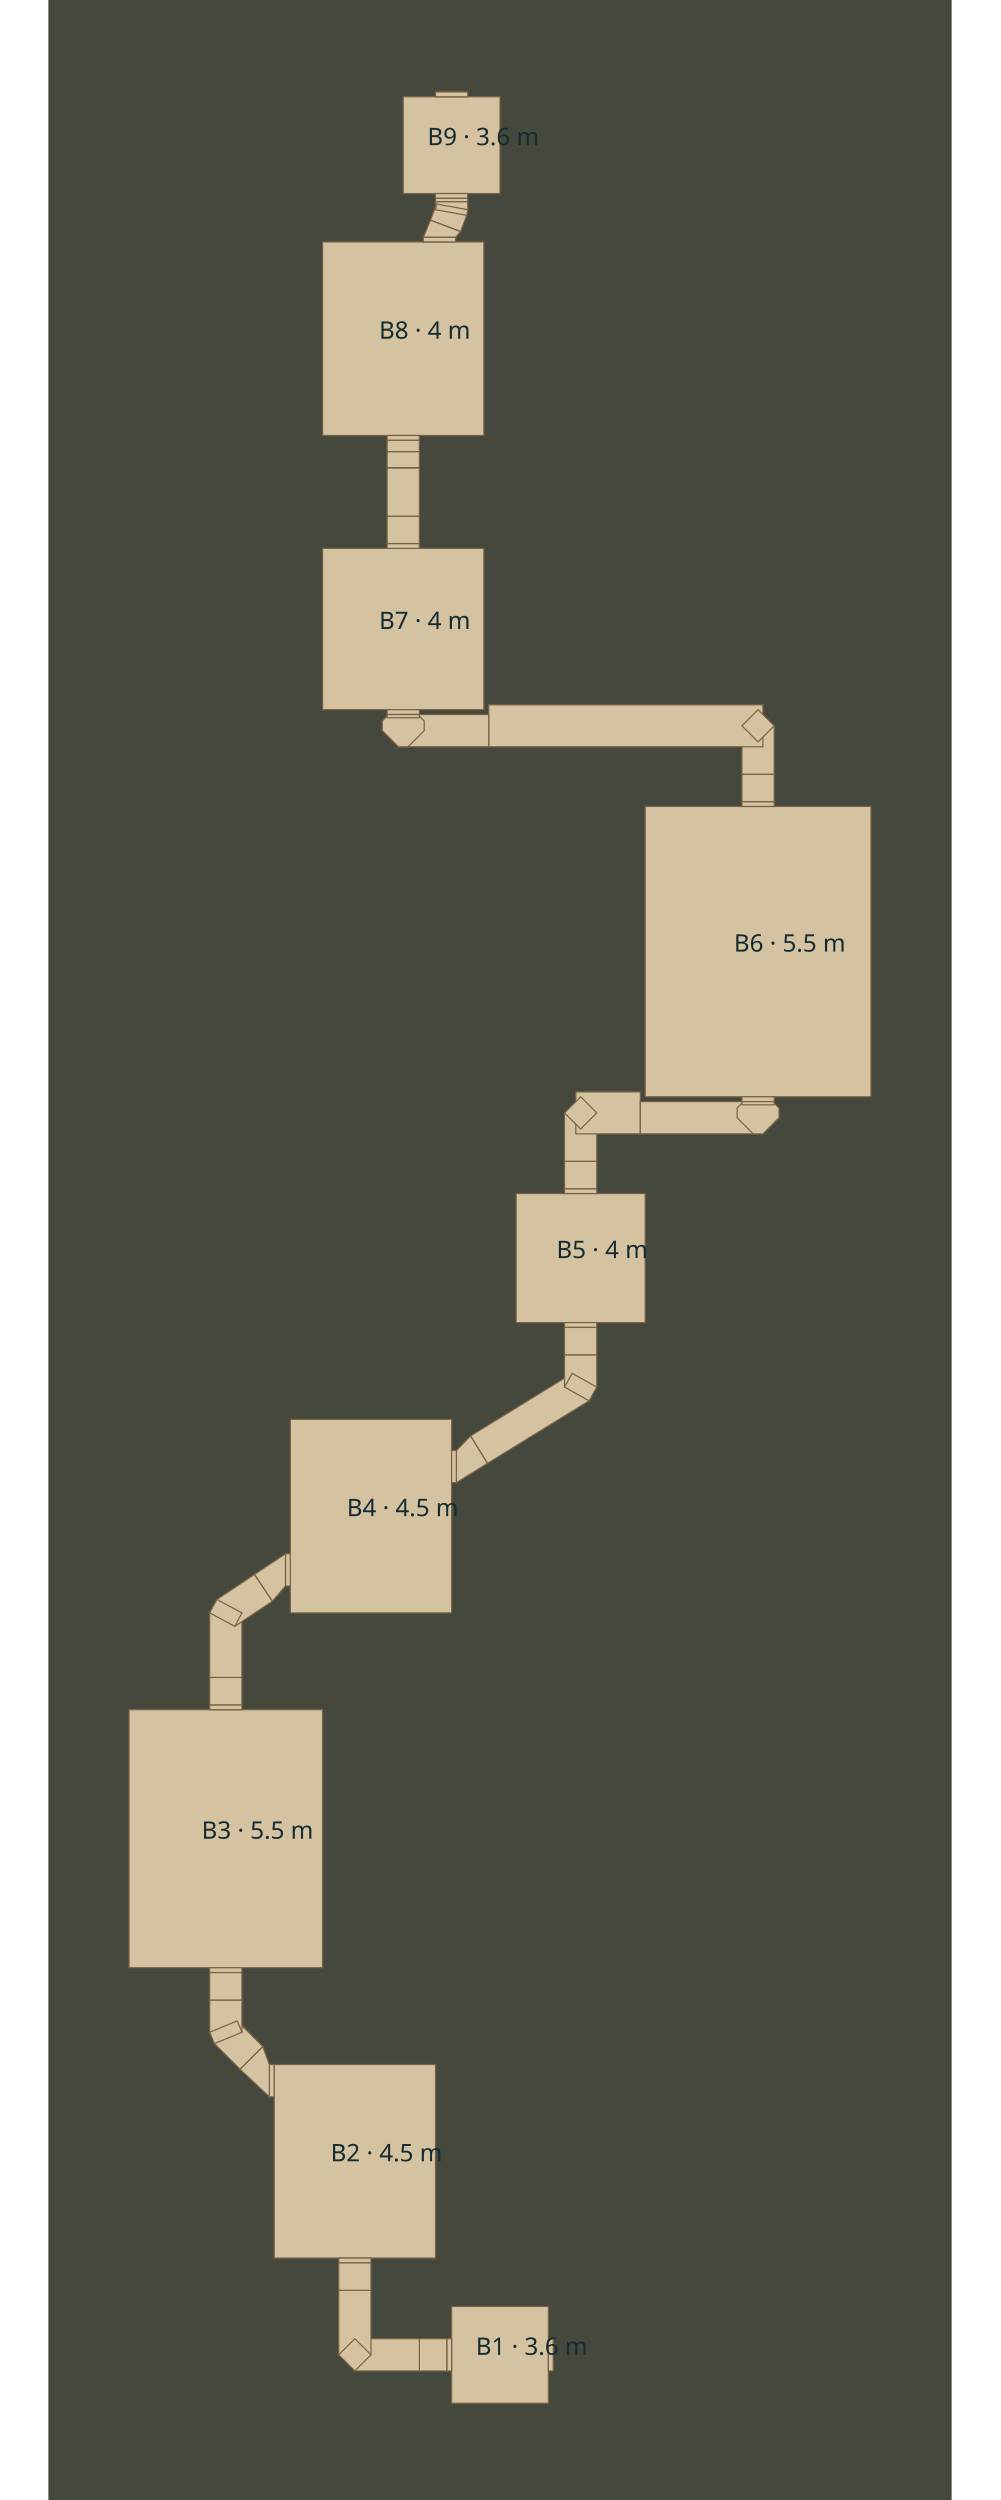
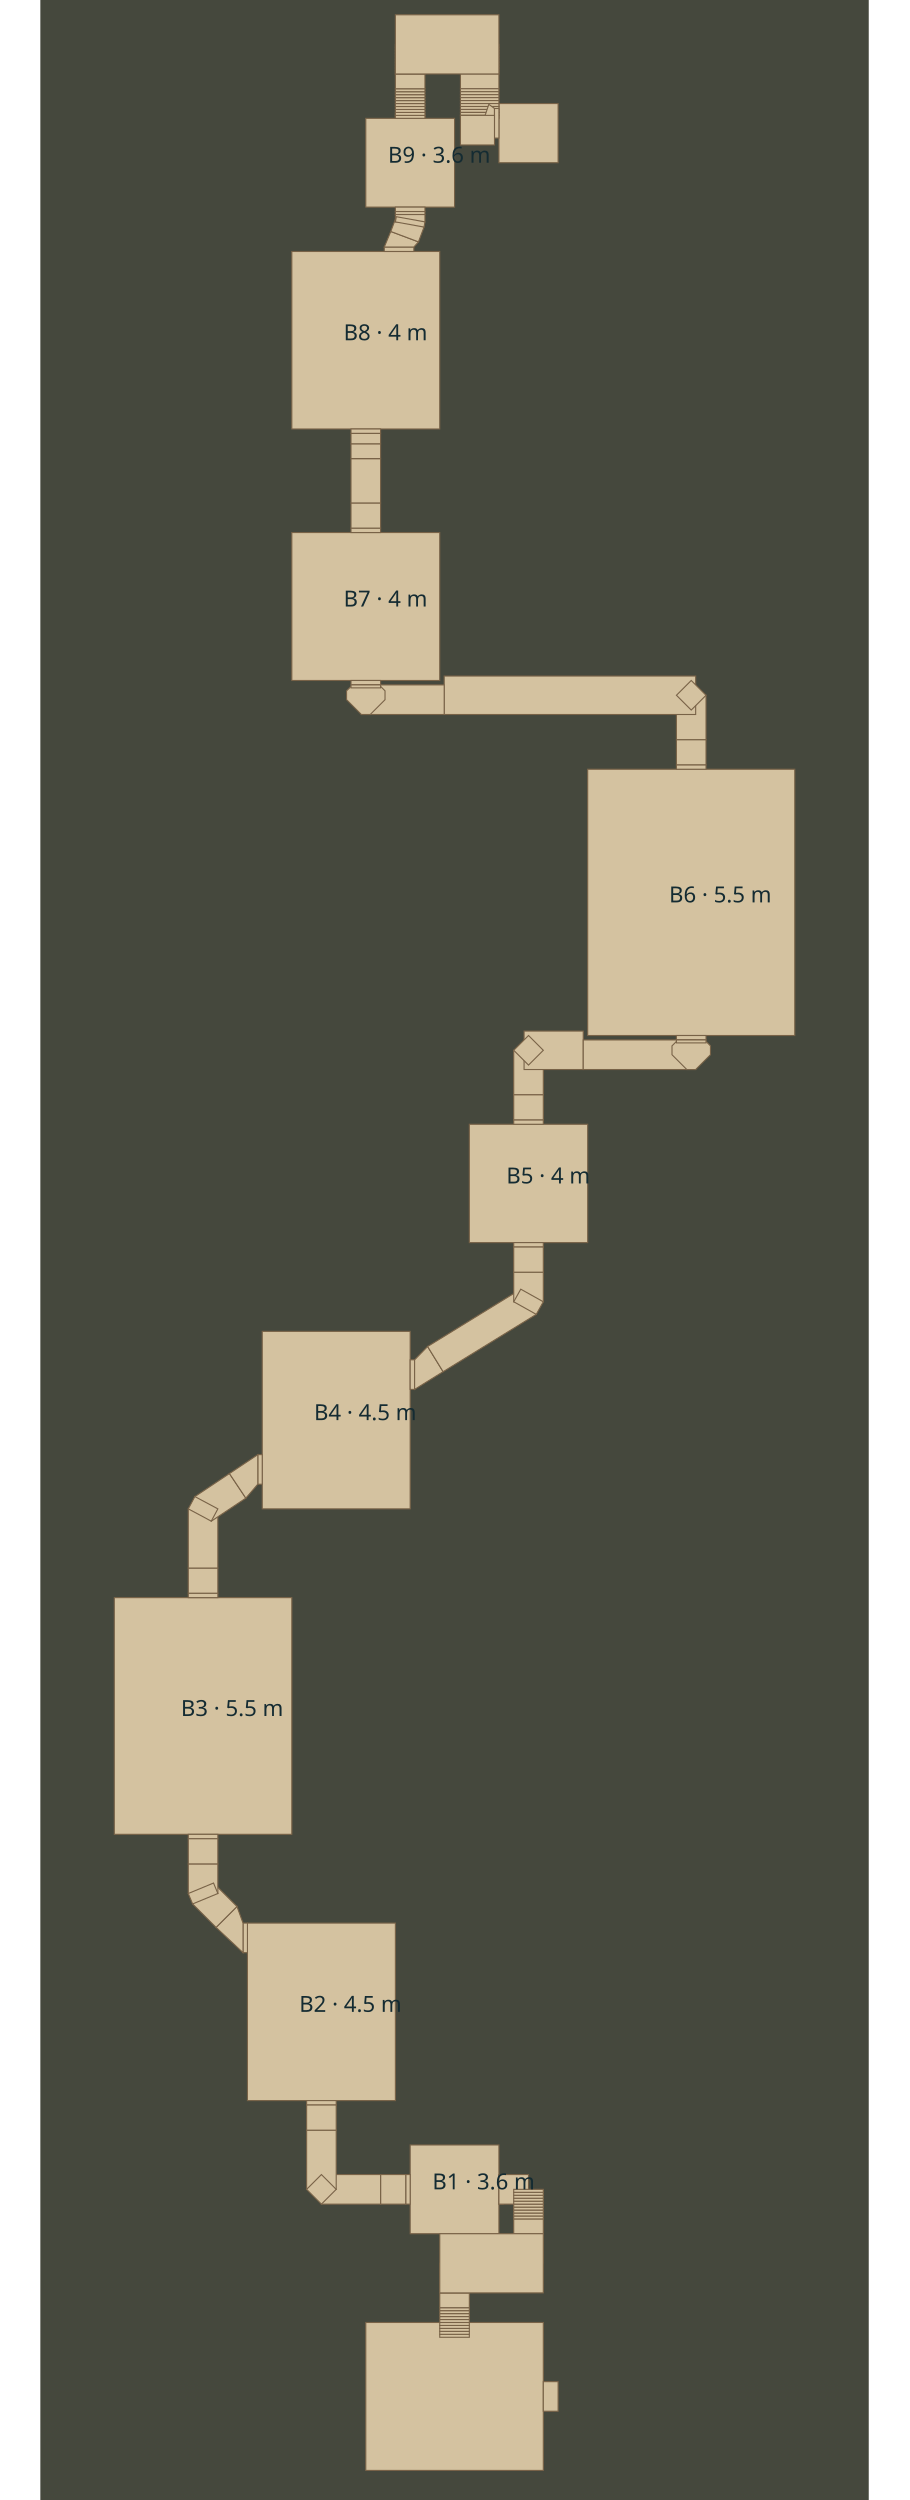
- <svg xmlns="http://www.w3.org/2000/svg" width="480" height="1200" viewBox="-58 -388 112 310">
-   <rect x="-58" y="-388" width="112" height="310" fill="#45483d" />
+ <svg xmlns="http://www.w3.org/2000/svg" width="480" height="1320" viewBox="-58 -392 112 338">
+   <rect x="-58" y="-392" width="112" height="338" fill="#45483d" />
  <g fill="#d4c2a0" stroke="#786247" stroke-width=".15">
    <polygon points="-8,-90 4,-90 4,-102 -8,-102" />
    <polygon points="-30,-108 -10,-108 -10,-132 -30,-132" />
    <polygon points="-48,-144 -24,-144 -24,-176 -48,-176" />
    <polygon points="-28,-188 -8,-188 -8,-212 -28,-212" />
    <polygon points="0,-224 16,-224 16,-240 0,-240" />
    <polygon points="16,-252 44,-252 44,-288 16,-288" />
    <polygon points="-24,-300 -4,-300 -4,-320 -24,-320" />
    <polygon points="-24,-334 -4,-334 -4,-358 -24,-358" />
    <polygon points="-14,-364 -2,-364 -2,-376 -14,-376" />
    <polygon points="-8.6,-94 -8,-94 -8,-98 -8.6,-98" />
    <polygon points="-22,-107.4 -18,-107.4 -18,-108 -22,-108" />
    <polygon points="-12,-94 -8.6,-94 -8.6,-98 -12,-98" />
    <polygon points="-12,-94 -20,-94 -20,-98 -12,-98" />
    <polygon points="-22,-96 -22,-104 -18,-104 -18,-96" />
    <polygon points="-22,-96 -20,-94 -18,-96 -20,-98" />
    <polygon points="-22,-104 -18,-104 -18,-107.4 -22,-107.4" />
    <polygon points="-30.6,-128 -30,-128 -30,-132 -30.6,-132" />
    <polygon points="-38,-143.4 -34,-143.4 -34,-144 -38,-144" />
    <polygon points="-34.243,-131.414 -30.6,-128 -30.6,-132 -31.414,-134.243" />
    <polygon points="-34.243,-131.414 -37.414,-134.586 -34.586,-137.414 -31.414,-134.243" />
    <polygon points="-38,-136 -38,-140 -34,-140 -34,-136" />
    <polygon points="-38,-136 -37.414,-134.586 -34,-136 -34.586,-137.414" />
    <polygon points="-38,-140 -34,-140 -34,-143.4 -38,-143.4" />
    <polygon points="-38,-176 -34,-176 -34,-176.6 -38,-176.6" />
    <polygon points="-28.6,-191.333 -28,-191.333 -28,-195.333 -28.6,-195.333" />
    <polygon points="-38,-176.6 -34,-176.6 -34,-180 -38,-180" />
    <polygon points="-38,-180 -38,-188 -34,-188 -34,-180" />
    <polygon points="-37.109,-189.664 -32.438,-192.779 -30.219,-189.45 -34.891,-186.336" />
    <polygon points="-38,-188 -34.891,-186.336 -34,-188 -37.109,-189.664" />
    <polygon points="-32.438,-192.779 -30.219,-189.45 -28.6,-191.333 -28.6,-195.333" />
    <polygon points="-8,-204.154 -7.4,-204.154 -7.4,-208.154 -8,-208.154" />
    <polygon points="6,-223.4 10,-223.4 10,-224 6,-224" />
    <polygon points="-7.4,-204.154 -3.545,-206.547 -5.642,-209.954 -7.4,-208.154" />
    <polygon points="-5.642,-209.954 6.952,-217.703 9.048,-214.297 -3.545,-206.547" />
    <polygon points="6,-216 6,-220 10,-220 10,-216" />
    <polygon points="6,-216 9.048,-214.297 10,-216 6.952,-217.703" />
    <polygon points="6,-220 10,-220 10,-223.4 6,-223.4" />
    <polygon points="6,-240 10,-240 10,-240.6 6,-240.6" />
    <polygon points="28,-251.4 32,-251.4 32,-252 28,-252" />
    <polygon points="6,-240.6 10,-240.6 10,-244 6,-244" />
    <polygon points="6,-244 6,-250 10,-250 10,-244" />
    <polygon points="7.4,-247.4 15.4,-247.4 15.4,-252.6 7.4,-252.6" />
    <polygon points="15.4,-247.4 30.6,-247.4 30.6,-251.4 15.4,-251.4" />
    <polygon points="28,-250 28,-251 32,-251 32,-250" />
    <polygon points="6,-250 8,-248 10,-250 8,-252" />
    <polygon points="27.4,-249.4 29.4,-247.4 30.6,-247.4 32.6,-249.4 32.6,-250.6 31.8,-251.4 28.2,-251.4 27.4,-250.6" />
    <polygon points="28,-251 32,-251 32,-251.4 28,-251.4" />
    <polygon points="28,-288 32,-288 32,-288.6 28,-288.6" />
    <polygon points="-16,-299.4 -12,-299.4 -12,-300 -16,-300" />
    <polygon points="28,-288.6 32,-288.6 32,-292 28,-292" />
    <polygon points="28,-292 28,-298 32,-298 32,-292" />
    <polygon points="-3.4,-295.4 30.6,-295.4 30.6,-300.6 -3.4,-300.6" />
    <polygon points="-14.6,-295.4 -3.4,-295.4 -3.4,-299.4 -14.6,-299.4" />
    <polygon points="-16,-298 -16,-299 -12,-299 -12,-298" />
    <polygon points="28,-298 30,-296 32,-298 30,-300" />
    <polygon points="-16.6,-297.4 -14.6,-295.4 -13.4,-295.4 -11.4,-297.4 -11.4,-298.6 -12.2,-299.4 -15.8,-299.4 -16.6,-298.6" />
    <polygon points="-16,-299 -12,-299 -12,-299.4 -16,-299.4" />
    <polygon points="-16,-320 -12,-320 -12,-320.6 -16,-320.6" />
    <polygon points="-16,-333.4 -12,-333.4 -12,-334 -16,-334" />
    <polygon points="-16,-320.6 -12,-320.6 -12,-324 -16,-324" />
    <polygon points="-16,-324 -16,-330 -12,-330 -12,-324" />
    <polygon points="-16,-330 -16,-332 -12,-332 -12,-330" />
    <polygon points="-16,-330 -12,-330" />
    <polygon points="-16,-332 -12,-332 -12,-333.4 -16,-333.4" />
    <polygon points="-11.5,-358 -7.5,-358 -7.5,-358.6 -11.5,-358.6" />
    <polygon points="-10,-363.4 -6,-363.4 -6,-364 -10,-364" />
    <polygon points="-11.5,-358.6 -7.5,-358.6 -6.877,-359.298 -10.623,-360.702" />
    <polygon points="-10.623,-360.702 -9.873,-362.702 -6.127,-361.298 -6.877,-359.298" />
    <polygon points="-10,-362 -10,-363 -6,-363 -6,-362" />
    <polygon points="-10,-362 -6.127,-361.298 -6,-362 -9.873,-362.702" />
    <polygon points="-10,-363 -6,-363 -6,-363.4 -10,-363.4" />
    <polygon points="4,-94 4.6,-94 4.6,-98 4,-98" />
    <polygon points="-10,-376 -6,-376 -6,-376.6 -10,-376.6" />
+     <polygon points="-14,-58 10,-58 10,-78 -14,-78" />
+     <polygon points="10,-66 12,-66 12,-70 10,-70" />
+     <polygon points="4,-94 8,-94 8,-98 4,-98" />
+     <polygon points="4,-370 12,-370 12,-378 4,-378" />
+     <polygon points="-4,-76 0,-76 0,-76.4 -4,-76.4" />
+     <polygon points="-4,-76.4 0,-76.4 0,-76.8 -4,-76.8" />
+     <polygon points="-4,-76.8 0,-76.8 0,-77.2 -4,-77.2" />
+     <polygon points="-4,-77.2 0,-77.2 0,-77.6 -4,-77.6" />
+     <polygon points="-4,-77.6 0,-77.6 0,-78 -4,-78" />
+     <polygon points="-4,-78 0,-78 0,-78.4 -4,-78.4" />
+     <polygon points="-4,-78.4 0,-78.4 0,-78.8 -4,-78.8" />
+     <polygon points="-4,-78.8 0,-78.8 0,-79.2 -4,-79.2" />
+     <polygon points="-4,-79.2 0,-79.2 0,-79.6 -4,-79.6" />
+     <polygon points="-4,-79.6 0,-79.6 0,-80 -4,-80" />
+     <polygon points="-4,-80 0,-80 0,-82 -4,-82" />
+     <polygon points="-4,-82 0,-82 0,-82.4 -4,-82.4" />
+     <polygon points="-4,-82.4 0,-82.4 0,-82.8 -4,-82.8" />
+     <polygon points="-4,-82.8 0,-82.8 0,-83.2 -4,-83.2" />
+     <polygon points="-4,-83.2 0,-83.2 0,-83.6 -4,-83.6" />
+     <polygon points="-4,-83.6 0,-83.6 0,-84 -4,-84" />
+     <polygon points="-4,-84 0,-84 0,-84.4 -4,-84.4" />
+     <polygon points="-4,-84.4 0,-84.4 0,-84.8 -4,-84.8" />
+     <polygon points="-4,-84.8 0,-84.8 0,-85.2 -4,-85.2" />
+     <polygon points="-4,-85.2 0,-85.2 0,-85.6 -4,-85.6" />
+     <polygon points="-4,-85.6 0,-85.6 0,-86 -4,-86" />
+     <polygon points="6,-86 10,-86 10,-86.4 6,-86.4" />
+     <polygon points="6,-86.4 10,-86.4 10,-86.8 6,-86.8" />
+     <polygon points="6,-86.8 10,-86.8 10,-87.2 6,-87.2" />
+     <polygon points="6,-87.2 10,-87.2 10,-87.6 6,-87.6" />
+     <polygon points="6,-87.6 10,-87.6 10,-88 6,-88" />
+     <polygon points="6,-88 10,-88 10,-88.4 6,-88.4" />
+     <polygon points="6,-88.4 10,-88.4 10,-88.8 6,-88.8" />
+     <polygon points="6,-88.8 10,-88.8 10,-89.2 6,-89.2" />
+     <polygon points="6,-89.2 10,-89.2 10,-89.6 6,-89.6" />
+     <polygon points="6,-89.6 10,-89.6 10,-90 6,-90" />
+     <polygon points="6,-90 10,-90 10,-92 6,-92" />
+     <polygon points="6,-92 10,-92 10,-92.4 6,-92.4" />
+     <polygon points="6,-92.4 10,-92.4 10,-92.8 6,-92.8" />
+     <polygon points="6,-92.8 10,-92.8 10,-93.2 6,-93.2" />
+     <polygon points="6,-93.2 10,-93.2 10,-93.6 6,-93.6" />
+     <polygon points="6,-93.6 10,-93.6 10,-94 6,-94" />
+     <polygon points="6,-94 10,-94 10,-94.4 6,-94.4" />
+     <polygon points="6,-94.4 10,-94.4 10,-94.8 6,-94.8" />
+     <polygon points="6,-94.8 10,-94.8 10,-95.2 6,-95.2" />
+     <polygon points="6,-95.2 10,-95.2 10,-95.6 6,-95.6" />
+     <polygon points="6,-95.6 10,-95.6 10,-96 6,-96" />
+     <polygon points="-10,-376 -6,-376 -6,-376.4 -10,-376.4" />
+     <polygon points="-10,-376.4 -6,-376.4 -6,-376.8 -10,-376.8" />
+     <polygon points="-10,-376.8 -6,-376.8 -6,-377.2 -10,-377.2" />
+     <polygon points="-10,-377.2 -6,-377.2 -6,-377.6 -10,-377.6" />
+     <polygon points="-10,-377.6 -6,-377.6 -6,-378 -10,-378" />
+     <polygon points="-10,-378 -6,-378 -6,-378.4 -10,-378.4" />
+     <polygon points="-10,-378.4 -6,-378.4 -6,-378.8 -10,-378.8" />
+     <polygon points="-10,-378.8 -6,-378.8 -6,-379.2 -10,-379.2" />
+     <polygon points="-10,-379.2 -6,-379.2 -6,-379.6 -10,-379.6" />
+     <polygon points="-10,-379.6 -6,-379.6 -6,-380 -10,-380" />
+     <polygon points="-10,-380 -6,-380 -6,-382 -10,-382" />
+     <polygon points="-10,-382 -6,-382 -6,-382.4 -10,-382.4" />
+     <polygon points="-10,-382.4 -6,-382.4 -6,-382.8 -10,-382.8" />
+     <polygon points="-10,-382.8 -6,-382.8 -6,-383.2 -10,-383.2" />
+     <polygon points="-10,-383.2 -6,-383.2 -6,-383.6 -10,-383.6" />
+     <polygon points="-10,-383.6 -6,-383.6 -6,-384 -10,-384" />
+     <polygon points="-10,-384 -6,-384 -6,-384.4 -10,-384.4" />
+     <polygon points="-10,-384.4 -6,-384.4 -6,-384.8 -10,-384.8" />
+     <polygon points="-10,-384.8 -6,-384.8 -6,-385.2 -10,-385.2" />
+     <polygon points="-10,-385.2 -6,-385.2 -6,-385.6 -10,-385.6" />
+     <polygon points="-10,-385.6 -6,-385.6 -6,-386 -10,-386" />
+     <polygon points="0,-385.6 4,-385.6 4,-386 0,-386" />
+     <polygon points="0,-385.2 4,-385.2 4,-385.6 0,-385.6" />
+     <polygon points="0,-384.8 4,-384.8 4,-385.2 0,-385.2" />
+     <polygon points="0,-384.4 4,-384.4 4,-384.8 0,-384.8" />
+     <polygon points="0,-384 4,-384 4,-384.4 0,-384.4" />
+     <polygon points="0,-383.6 4,-383.6 4,-384 0,-384" />
+     <polygon points="0,-383.2 4,-383.2 4,-383.6 0,-383.6" />
+     <polygon points="0,-382.8 4,-382.8 4,-383.2 0,-383.2" />
+     <polygon points="0,-382.4 4,-382.4 4,-382.8 0,-382.8" />
+     <polygon points="0,-382 4,-382 4,-382.4 0,-382.4" />
+     <polygon points="-1.2,-380 4,-380 4,-382 -1.2,-382" />
+     <polygon points="-1.2,-379.6 4,-379.6 4,-380 -1.2,-380" />
+     <polygon points="-1.2,-379.2 4,-379.2 4,-379.6 -1.2,-379.6" />
+     <polygon points="-1.2,-378.8 4,-378.8 4,-379.2 -1.2,-379.2" />
+     <polygon points="-1.2,-378.4 4,-378.4 4,-378.8 -1.2,-378.8" />
+     <polygon points="-1.2,-378 4,-378 4,-378.4 -1.2,-378.4" />
+     <polygon points="-1.2,-377.6 4,-377.6 4,-378 -1.2,-378" />
+     <polygon points="-1.2,-377.2 4,-377.2 4,-377.6 -1.2,-377.6" />
+     <polygon points="-1.2,-376.8 4,-376.8 4,-377.2 -1.2,-377.2" />
+     <polygon points="-1.2,-376.4 4,-376.4 4,-376.8 -1.2,-376.8" />
+     <polygon points="-1.2,-376 4,-376 4,-376.4 -1.2,-376.4" />
+     <polygon points="-4,-82 10,-82 10,-90 -4,-90" />
+     <polygon points="-10,-382 4,-382 4,-390 -10,-390" />
+     <polygon points="1.368,-374.103 3.4,-373.333 3.4,-377.333 2.632,-377.897" />
+     <polygon points="3.4,-373.333 4,-373.333 4,-377.333 3.4,-377.333" />
+     <polygon points="-1.2,-372.4 3.4,-372.4 3.4,-376.4 -1.2,-376.4" />
  </g>
  <g font-size="3" font-family="sans-serif" fill="#142b32">
    <text x="-5" y="-96">B1 · 3.6 m</text>
    <text x="-23" y="-120">B2 · 4.5 m</text>
    <text x="-39" y="-160">B3 · 5.5 m</text>
    <text x="-21" y="-200">B4 · 4.5 m</text>
    <text x="5" y="-232">B5 · 4 m</text>
    <text x="27" y="-270">B6 · 5.5 m</text>
    <text x="-17" y="-310">B7 · 4 m</text>
    <text x="-17" y="-346">B8 · 4 m</text>
    <text x="-11" y="-370">B9 · 3.6 m</text>
  </g>
</svg>
